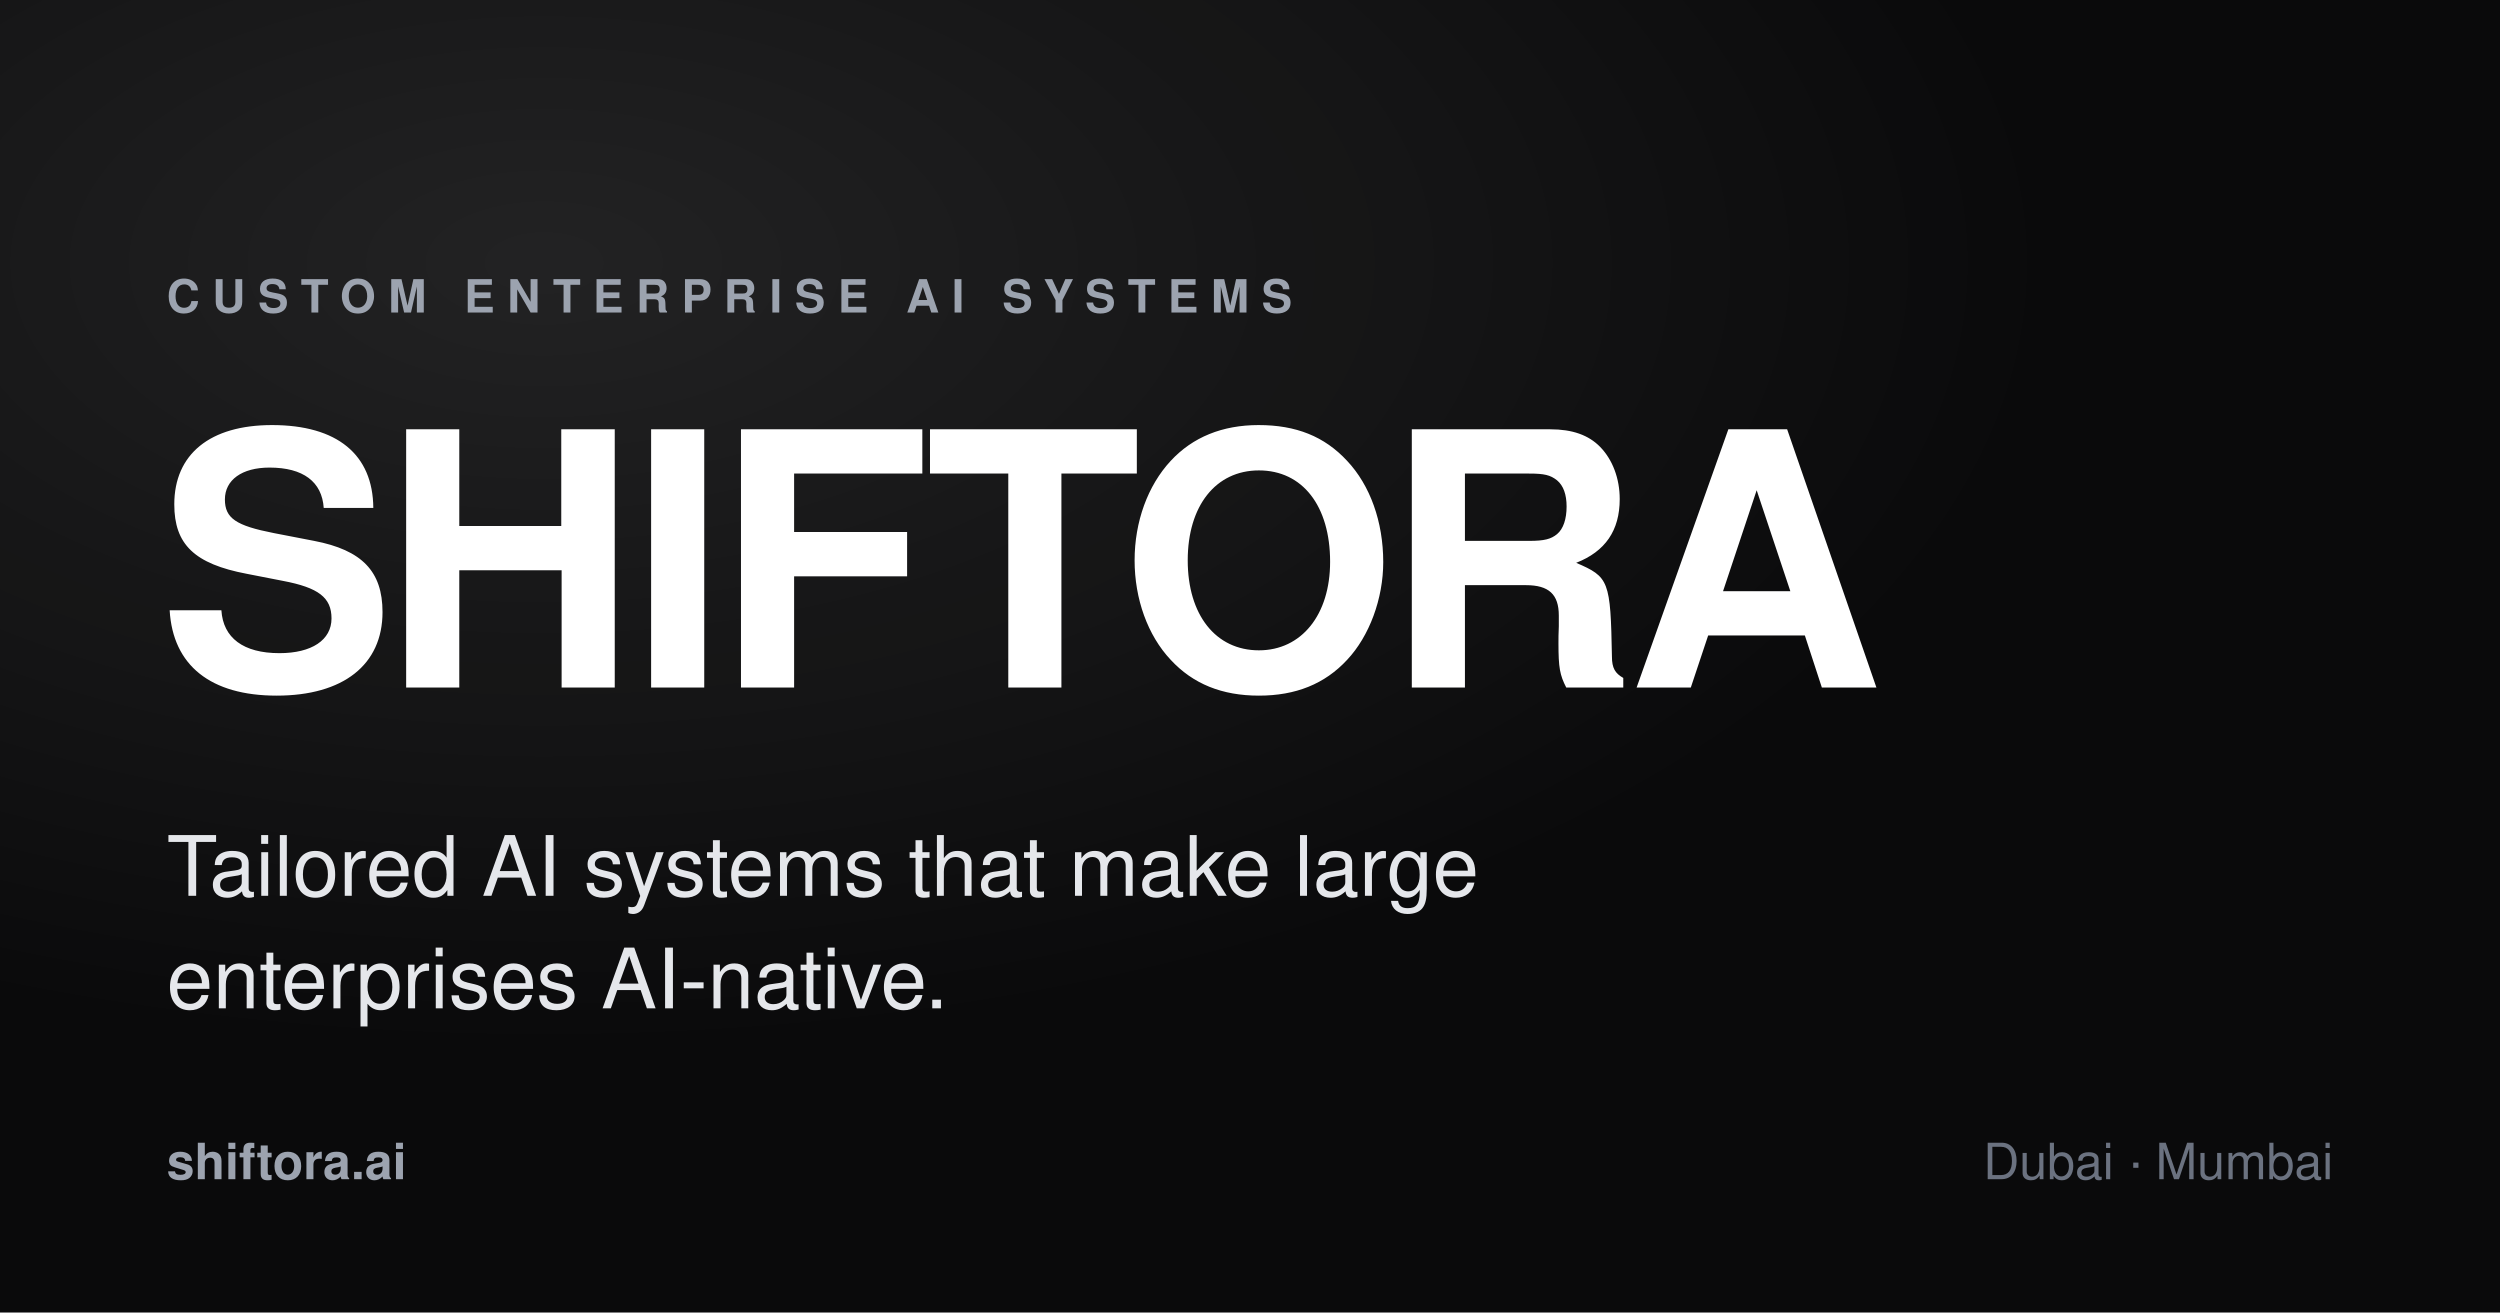
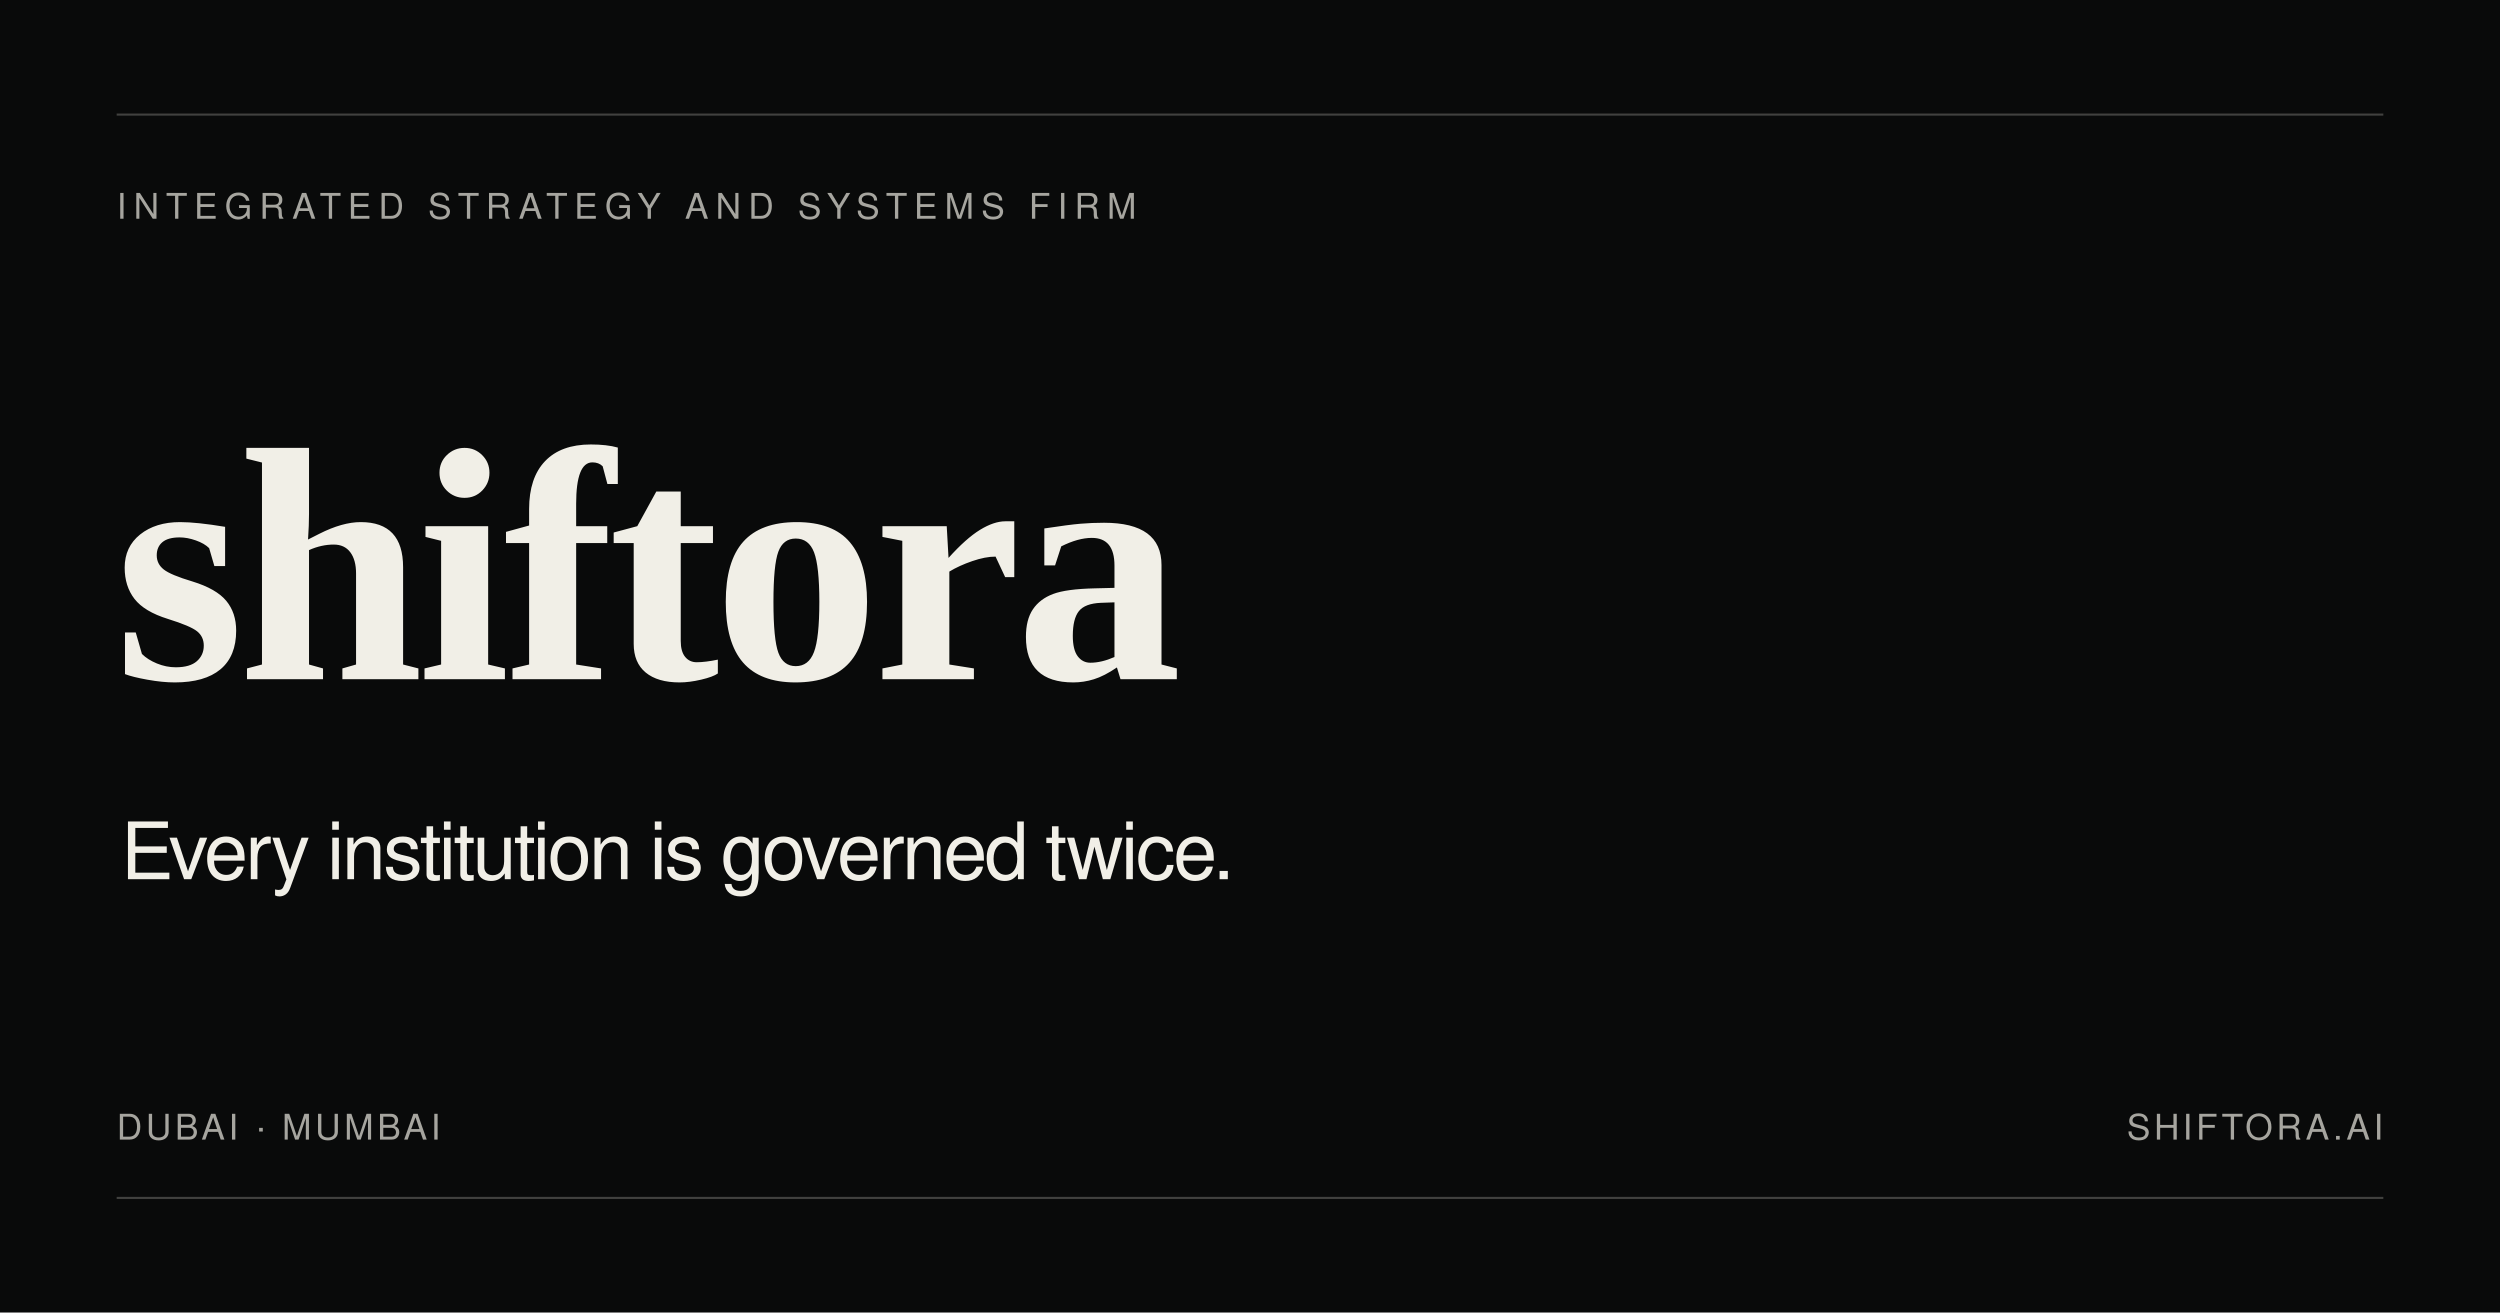
<svg xmlns="http://www.w3.org/2000/svg" width="1200" height="630" viewBox="0 0 1200 630">
-   <rect width="1200" height="630" fill="#0A0A0B" />
-   <defs>
-     <radialGradient id="wash" cx="22%" cy="20%" r="60%">
-       <stop offset="0%" stop-color="#ffffff" stop-opacity="0.10" />
-       <stop offset="100%" stop-color="#ffffff" stop-opacity="0" />
-     </radialGradient>
-   </defs>
-   <rect width="1200" height="630" fill="url(#wash)" />
-   <text x="80" y="150" font-family="Helvetica, Arial, sans-serif" font-size="22" font-weight="600" letter-spacing="6" fill="#9CA3AF">CUSTOM ENTERPRISE AI SYSTEMS</text>
-   <text x="76" y="330" font-family="Helvetica, Arial, sans-serif" font-size="170" font-weight="700" letter-spacing="-6" fill="#FFFFFF">SHIFTORA</text>
-   <text x="80" y="430" font-family="Helvetica, Arial, sans-serif" font-size="40" font-weight="500" fill="#E5E7EB">Tailored AI systems that make large</text>
-   <text x="80" y="484" font-family="Helvetica, Arial, sans-serif" font-size="40" font-weight="500" fill="#E5E7EB">enterprises AI-native.</text>
-   <text x="80" y="566" font-family="Helvetica, Arial, sans-serif" font-size="24" font-weight="600" fill="#9CA3AF">shiftora.ai</text>
-   <text x="1120" y="566" text-anchor="end" font-family="Helvetica, Arial, sans-serif" font-size="24" font-weight="500" fill="#6B7280">Dubai · Mumbai</text>
+   <rect width="1200" height="630" fill="#090a0a" />
+   <path d="M56 55H1144M56 575H1144" stroke="#f1efe7" stroke-opacity="0.24" />
+   <text x="56" y="105" font-family="Söhne, Helvetica Neue, Helvetica, Arial, sans-serif" font-size="17" font-weight="500" letter-spacing="3.4" fill="#a6a59f">INTEGRATED STRATEGY AND SYSTEMS FIRM</text>
+   <text x="55" y="326" font-family="Alliance No. 2, Helvetica Neue, Helvetica, Arial, sans-serif" font-size="160" font-weight="700" letter-spacing="-3" fill="#f1efe7">shiftora</text>
+   <text x="58" y="422" font-family="Söhne, Helvetica Neue, Helvetica, Arial, sans-serif" font-size="38" font-weight="400" letter-spacing="-1.3" fill="#f1efe7">Every institution is governed twice.</text>
+   <text x="56" y="547" font-family="Söhne, Helvetica Neue, Helvetica, Arial, sans-serif" font-size="17" font-weight="500" letter-spacing="1.7" fill="#a6a59f">DUBAI · MUMBAI</text>
+   <text x="1144" y="547" text-anchor="end" font-family="Söhne, Helvetica Neue, Helvetica, Arial, sans-serif" font-size="17" font-weight="500" letter-spacing="1.7" fill="#a6a59f">SHIFTORA.AI</text>
</svg>
